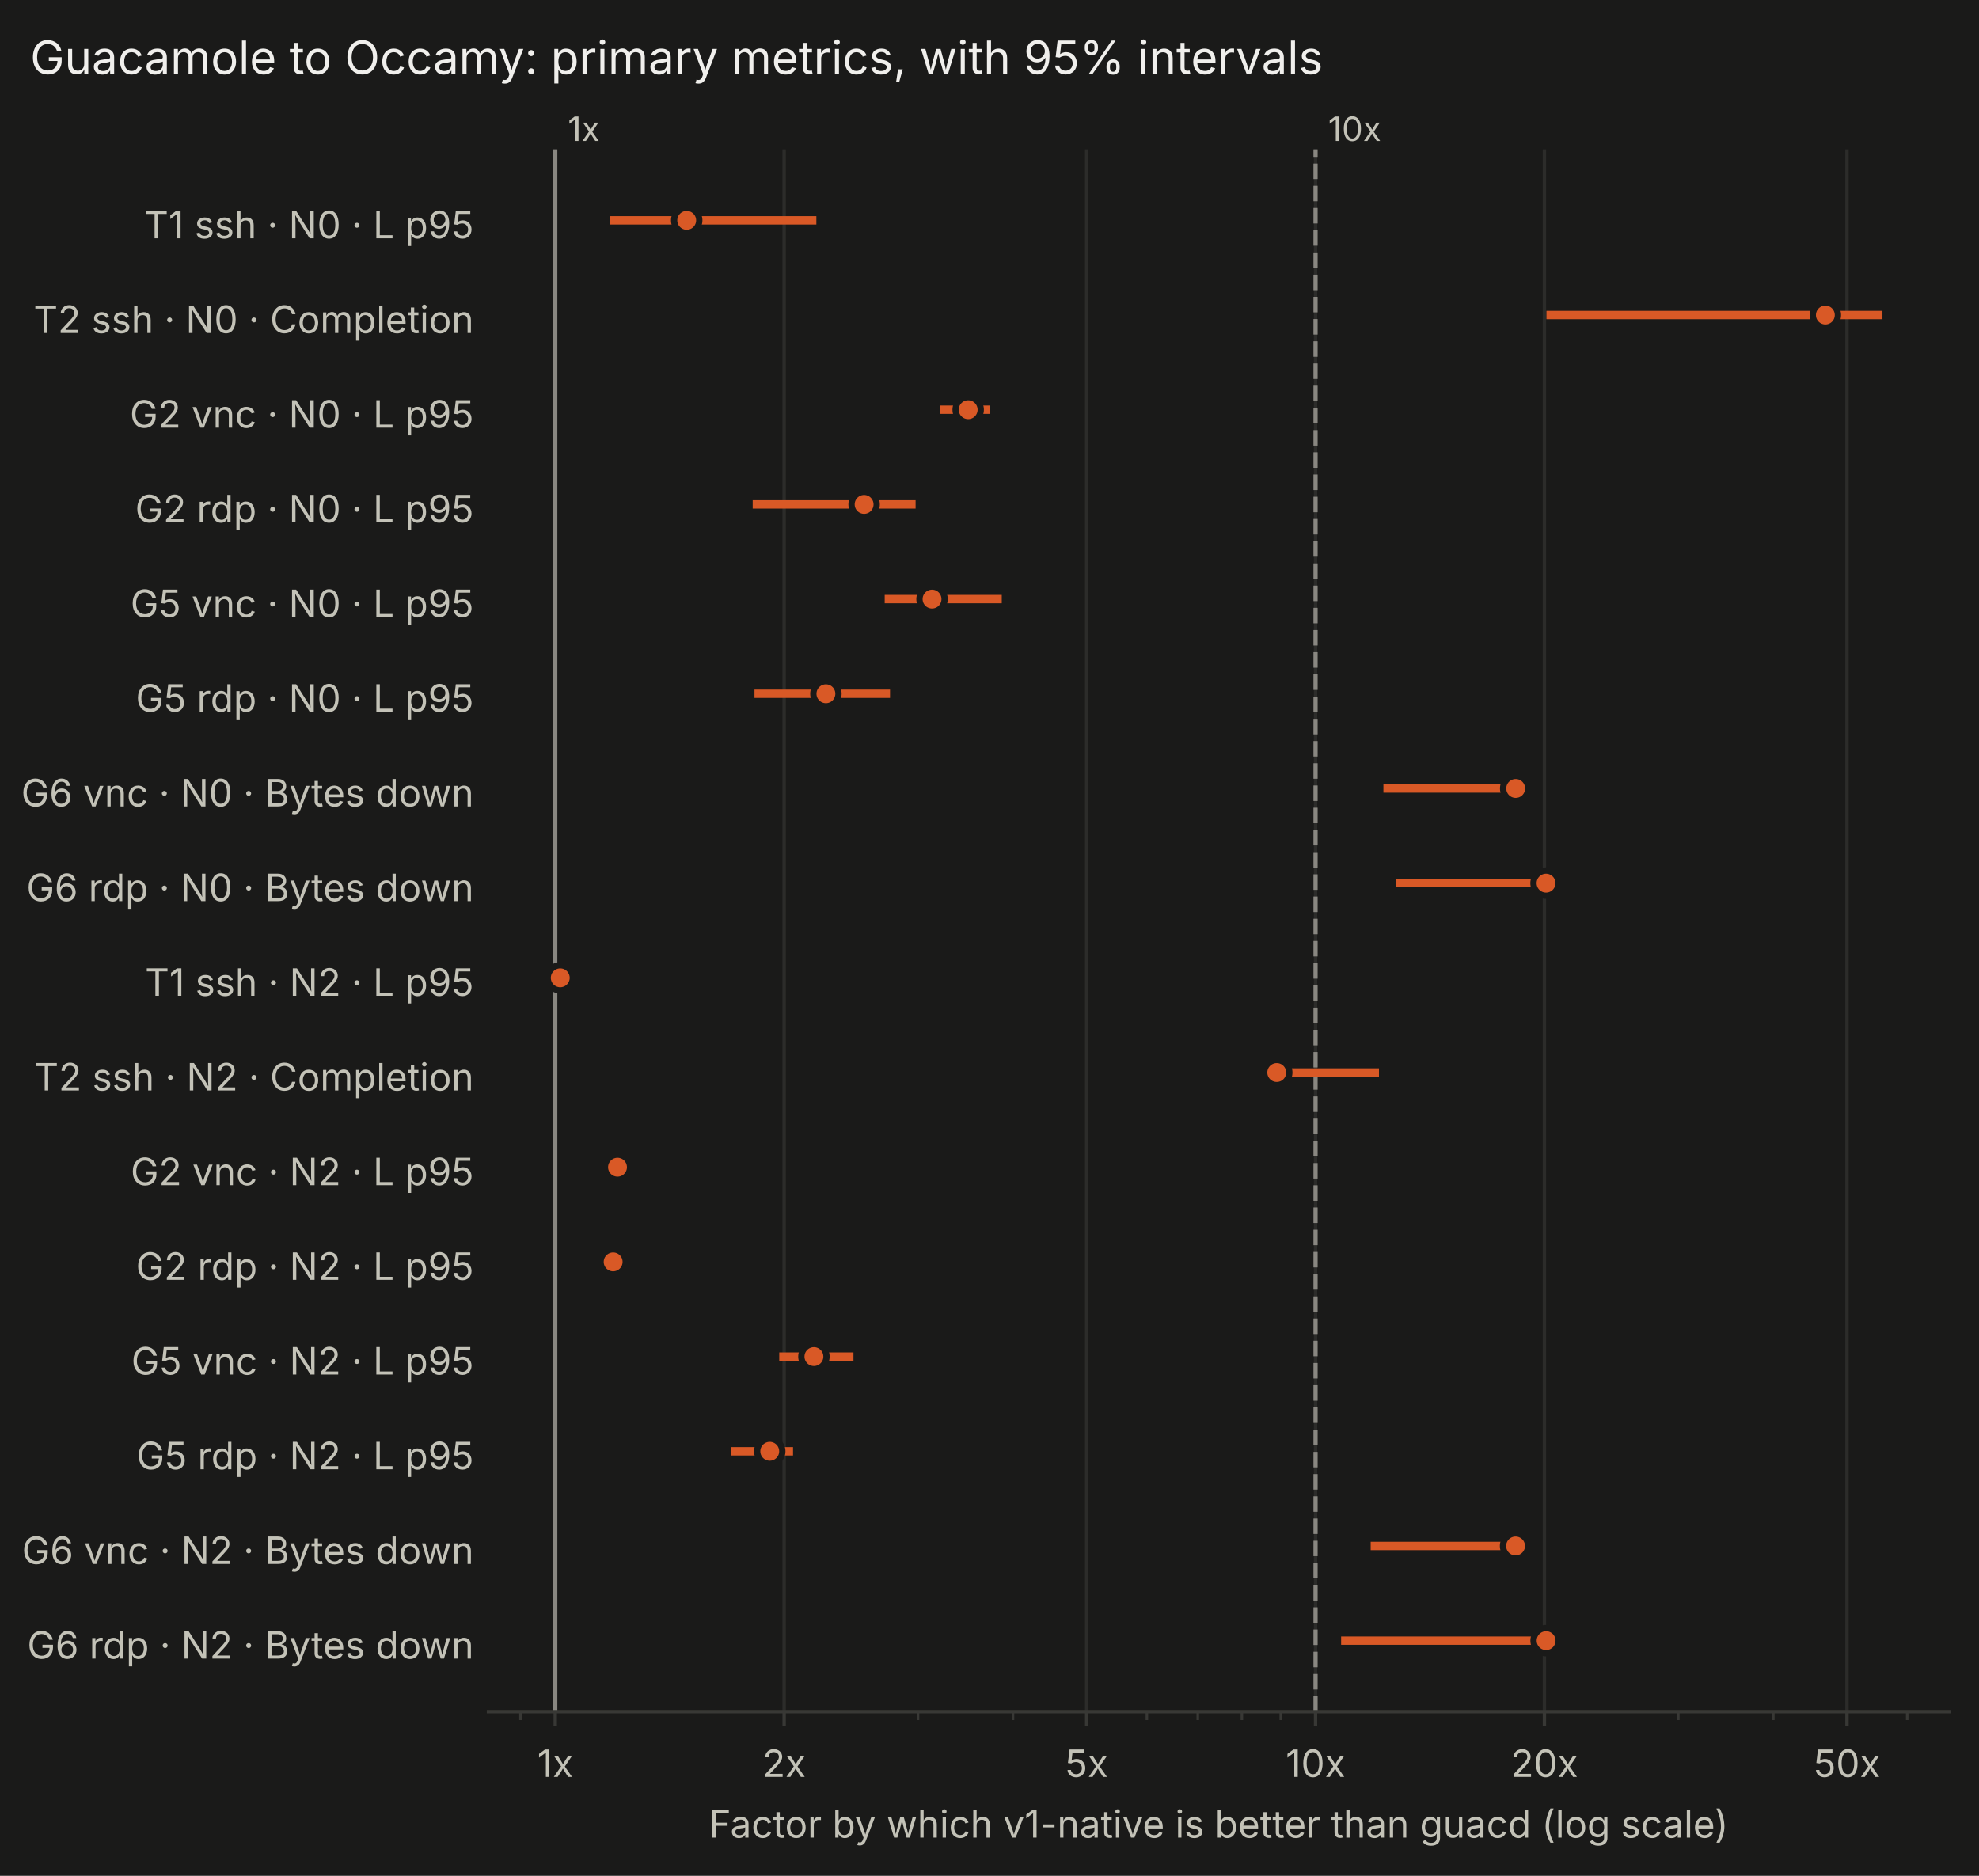
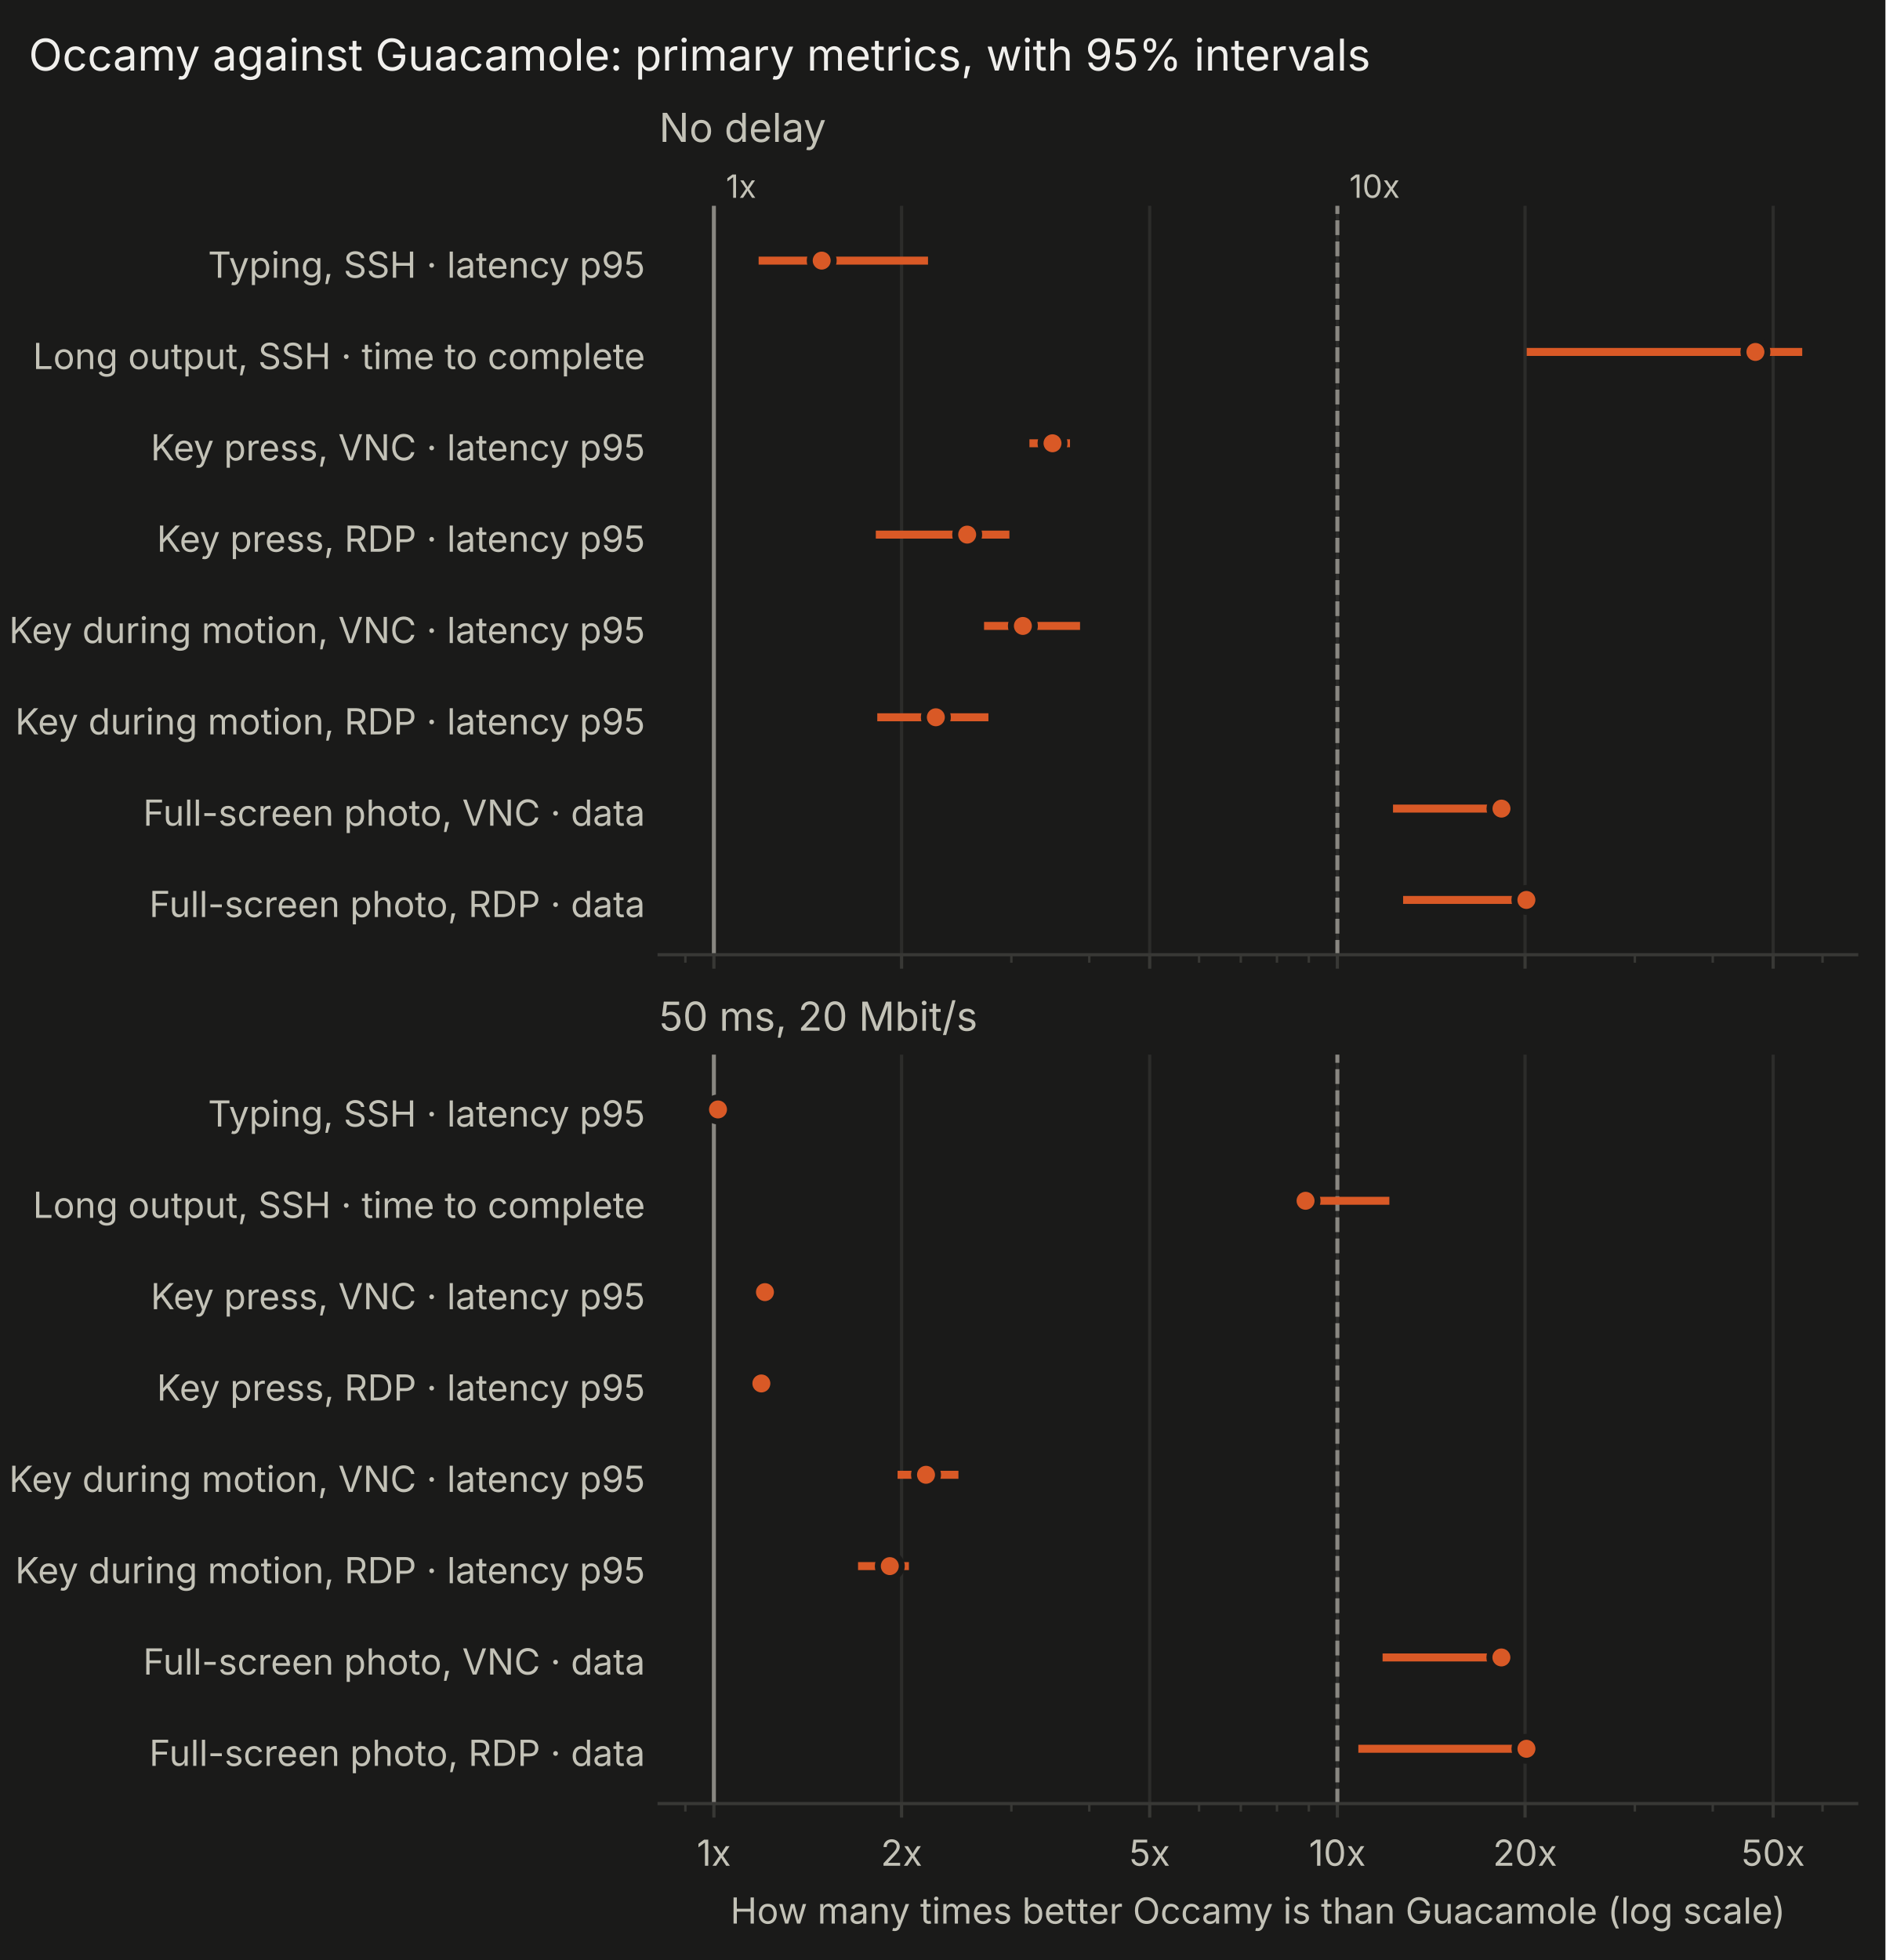
- <svg xmlns="http://www.w3.org/2000/svg" xmlns:xlink="http://www.w3.org/1999/xlink" width="472.2pt" height="447.6pt" viewBox="0 0 472.2 447.6" version="1.1">
+ <svg xmlns="http://www.w3.org/2000/svg" xmlns:xlink="http://www.w3.org/1999/xlink" width="472.2pt" height="490.8pt" viewBox="0 0 472.2 490.8" version="1.1">
  <defs>
    <style type="text/css">*{stroke-linejoin: round; stroke-linecap: butt}</style>
  </defs>
  <g id="figure_1">
    <g id="patch_1">
-       <path d="M 0 447.6  L 472.2 447.6  L 472.2 0  L 0 0  z " style="fill: #1a1a19" />
+       <path d="M 0 490.8  L 472.2 490.8  L 472.2 0  L 0 0  z " style="fill: #1a1a19" />
    </g>
    <g id="axes_1">
      <g id="patch_2">
-         <path d="M 116.549 408.43  L 465 408.43  L 465 35.631  L 116.549 35.631  z " style="fill: #1a1a19" />
+         <path d="M 165.077 239.072  L 465 239.072  L 465 51.535  L 165.077 51.535  z " style="fill: #1a1a19" />
      </g>
      <g id="matplotlib.axis_1">
        <g id="xtick_1">
          <g id="line2d_1">
-             <path d="M 132.485 408.43  L 132.485 35.631  " clip-path="url(#p66daed80cf)" style="fill: none; stroke: #2c2c2a; stroke-width: 0.8; stroke-linecap: square" />
+             <path d="M 178.794 239.072  L 178.794 51.535  " clip-path="url(#pdcf83a5ac4)" style="fill: none; stroke: #2c2c2a; stroke-width: 0.8; stroke-linecap: square" />
          </g>
          <g id="line2d_2">
            <defs>
              <path id="mf6e2705bc7" d="M 0 0  L 0 3.5  " style="stroke: #383835; stroke-width: 0.8" />
            </defs>
            <g>
-               <use xlink:href="#mf6e2705bc7" x="132.485" y="408.43" style="fill: #383835; stroke: #383835; stroke-width: 0.8" />
-             </g>
-           </g>
-           <g id="text_1">
-             <text style="font-size: 9px; font-family: 'Inter', 'Helvetica Neue', 'Arial', 'DejaVu Sans', sans-serif; text-anchor: middle; fill: #c3c2b7" x="132.485" y="423.998" transform="rotate(-0 132.4855 423.9975)">1x</text>
+               <use xlink:href="#mf6e2705bc7" x="178.794" y="239.072" style="fill: #383835; stroke: #383835; stroke-width: 0.8" />
+             </g>
          </g>
        </g>
        <g id="xtick_2">
          <g id="line2d_3">
-             <path d="M 187.096 408.43  L 187.096 35.631  " clip-path="url(#p66daed80cf)" style="fill: none; stroke: #2c2c2a; stroke-width: 0.8; stroke-linecap: square" />
+             <path d="M 225.799 239.072  L 225.799 51.535  " clip-path="url(#pdcf83a5ac4)" style="fill: none; stroke: #2c2c2a; stroke-width: 0.8; stroke-linecap: square" />
          </g>
          <g id="line2d_4">
            <g>
-               <use xlink:href="#mf6e2705bc7" x="187.096" y="408.43" style="fill: #383835; stroke: #383835; stroke-width: 0.8" />
-             </g>
-           </g>
-           <g id="text_2">
-             <text style="font-size: 9px; font-family: 'Inter', 'Helvetica Neue', 'Arial', 'DejaVu Sans', sans-serif; text-anchor: middle; fill: #c3c2b7" x="187.096" y="423.998" transform="rotate(-0 187.0962 423.9975)">2x</text>
+               <use xlink:href="#mf6e2705bc7" x="225.799" y="239.072" style="fill: #383835; stroke: #383835; stroke-width: 0.8" />
+             </g>
          </g>
        </g>
        <g id="xtick_3">
          <g id="line2d_5">
-             <path d="M 259.288 408.43  L 259.288 35.631  " clip-path="url(#p66daed80cf)" style="fill: none; stroke: #2c2c2a; stroke-width: 0.8; stroke-linecap: square" />
+             <path d="M 287.937 239.072  L 287.937 51.535  " clip-path="url(#pdcf83a5ac4)" style="fill: none; stroke: #2c2c2a; stroke-width: 0.8; stroke-linecap: square" />
          </g>
          <g id="line2d_6">
            <g>
-               <use xlink:href="#mf6e2705bc7" x="259.288" y="408.43" style="fill: #383835; stroke: #383835; stroke-width: 0.8" />
-             </g>
-           </g>
-           <g id="text_3">
-             <text style="font-size: 9px; font-family: 'Inter', 'Helvetica Neue', 'Arial', 'DejaVu Sans', sans-serif; text-anchor: middle; fill: #c3c2b7" x="259.288" y="423.998" transform="rotate(-0 259.2876 423.9975)">5x</text>
+               <use xlink:href="#mf6e2705bc7" x="287.937" y="239.072" style="fill: #383835; stroke: #383835; stroke-width: 0.8" />
+             </g>
          </g>
        </g>
        <g id="xtick_4">
          <g id="line2d_7">
-             <path d="M 313.898 408.43  L 313.898 35.631  " clip-path="url(#p66daed80cf)" style="fill: none; stroke: #2c2c2a; stroke-width: 0.8; stroke-linecap: square" />
+             <path d="M 334.942 239.072  L 334.942 51.535  " clip-path="url(#pdcf83a5ac4)" style="fill: none; stroke: #2c2c2a; stroke-width: 0.8; stroke-linecap: square" />
          </g>
          <g id="line2d_8">
            <g>
-               <use xlink:href="#mf6e2705bc7" x="313.898" y="408.43" style="fill: #383835; stroke: #383835; stroke-width: 0.8" />
-             </g>
-           </g>
-           <g id="text_4">
-             <text style="font-size: 9px; font-family: 'Inter', 'Helvetica Neue', 'Arial', 'DejaVu Sans', sans-serif; text-anchor: middle; fill: #c3c2b7" x="313.898" y="423.998" transform="rotate(-0 313.8983 423.9975)">10x</text>
+               <use xlink:href="#mf6e2705bc7" x="334.942" y="239.072" style="fill: #383835; stroke: #383835; stroke-width: 0.8" />
+             </g>
          </g>
        </g>
        <g id="xtick_5">
          <g id="line2d_9">
-             <path d="M 368.509 408.43  L 368.509 35.631  " clip-path="url(#p66daed80cf)" style="fill: none; stroke: #2c2c2a; stroke-width: 0.8; stroke-linecap: square" />
+             <path d="M 381.947 239.072  L 381.947 51.535  " clip-path="url(#pdcf83a5ac4)" style="fill: none; stroke: #2c2c2a; stroke-width: 0.8; stroke-linecap: square" />
          </g>
          <g id="line2d_10">
            <g>
-               <use xlink:href="#mf6e2705bc7" x="368.509" y="408.43" style="fill: #383835; stroke: #383835; stroke-width: 0.8" />
-             </g>
-           </g>
-           <g id="text_5">
-             <text style="font-size: 9px; font-family: 'Inter', 'Helvetica Neue', 'Arial', 'DejaVu Sans', sans-serif; text-anchor: middle; fill: #c3c2b7" x="368.509" y="423.998" transform="rotate(-0 368.509 423.9975)">20x</text>
+               <use xlink:href="#mf6e2705bc7" x="381.947" y="239.072" style="fill: #383835; stroke: #383835; stroke-width: 0.8" />
+             </g>
          </g>
        </g>
        <g id="xtick_6">
          <g id="line2d_11">
-             <path d="M 440.7 408.43  L 440.7 35.631  " clip-path="url(#p66daed80cf)" style="fill: none; stroke: #2c2c2a; stroke-width: 0.8; stroke-linecap: square" />
+             <path d="M 444.085 239.072  L 444.085 51.535  " clip-path="url(#pdcf83a5ac4)" style="fill: none; stroke: #2c2c2a; stroke-width: 0.8; stroke-linecap: square" />
          </g>
          <g id="line2d_12">
            <g>
-               <use xlink:href="#mf6e2705bc7" x="440.7" y="408.43" style="fill: #383835; stroke: #383835; stroke-width: 0.8" />
-             </g>
-           </g>
-           <g id="text_6">
-             <text style="font-size: 9px; font-family: 'Inter', 'Helvetica Neue', 'Arial', 'DejaVu Sans', sans-serif; text-anchor: middle; fill: #c3c2b7" x="440.7" y="423.998" transform="rotate(-0 440.7005 423.9975)">50x</text>
+               <use xlink:href="#mf6e2705bc7" x="444.085" y="239.072" style="fill: #383835; stroke: #383835; stroke-width: 0.8" />
+             </g>
          </g>
        </g>
        <g id="xtick_7">
          <g id="line2d_13">
            <defs>
              <path id="mfddab9a20a" d="M 0 0  L 0 2  " style="stroke: #383835; stroke-width: 0.6" />
            </defs>
            <g>
-               <use xlink:href="#mfddab9a20a" x="124.184" y="408.43" style="fill: #383835; stroke: #383835; stroke-width: 0.6" />
+               <use xlink:href="#mfddab9a20a" x="171.649" y="239.072" style="fill: #383835; stroke: #383835; stroke-width: 0.6" />
            </g>
          </g>
        </g>
        <g id="xtick_8">
          <g id="line2d_14">
            <g>
-               <use xlink:href="#mfddab9a20a" x="219.041" y="408.43" style="fill: #383835; stroke: #383835; stroke-width: 0.6" />
+               <use xlink:href="#mfddab9a20a" x="253.296" y="239.072" style="fill: #383835; stroke: #383835; stroke-width: 0.6" />
            </g>
          </g>
        </g>
        <g id="xtick_9">
          <g id="line2d_15">
            <g>
-               <use xlink:href="#mfddab9a20a" x="241.707" y="408.43" style="fill: #383835; stroke: #383835; stroke-width: 0.6" />
+               <use xlink:href="#mfddab9a20a" x="272.805" y="239.072" style="fill: #383835; stroke: #383835; stroke-width: 0.6" />
            </g>
          </g>
        </g>
        <g id="xtick_10">
          <g id="line2d_16">
            <g>
-               <use xlink:href="#mfddab9a20a" x="273.652" y="408.43" style="fill: #383835; stroke: #383835; stroke-width: 0.6" />
+               <use xlink:href="#mfddab9a20a" x="300.301" y="239.072" style="fill: #383835; stroke: #383835; stroke-width: 0.6" />
            </g>
          </g>
        </g>
        <g id="xtick_11">
          <g id="line2d_17">
            <g>
-               <use xlink:href="#mfddab9a20a" x="285.797" y="408.43" style="fill: #383835; stroke: #383835; stroke-width: 0.6" />
+               <use xlink:href="#mfddab9a20a" x="310.754" y="239.072" style="fill: #383835; stroke: #383835; stroke-width: 0.6" />
            </g>
          </g>
        </g>
        <g id="xtick_12">
          <g id="line2d_18">
            <g>
-               <use xlink:href="#mfddab9a20a" x="296.318" y="408.43" style="fill: #383835; stroke: #383835; stroke-width: 0.6" />
+               <use xlink:href="#mfddab9a20a" x="319.81" y="239.072" style="fill: #383835; stroke: #383835; stroke-width: 0.6" />
            </g>
          </g>
        </g>
        <g id="xtick_13">
          <g id="line2d_19">
            <g>
-               <use xlink:href="#mfddab9a20a" x="305.597" y="408.43" style="fill: #383835; stroke: #383835; stroke-width: 0.6" />
+               <use xlink:href="#mfddab9a20a" x="327.797" y="239.072" style="fill: #383835; stroke: #383835; stroke-width: 0.6" />
            </g>
          </g>
        </g>
        <g id="xtick_14">
          <g id="line2d_20">
            <g>
-               <use xlink:href="#mfddab9a20a" x="400.454" y="408.43" style="fill: #383835; stroke: #383835; stroke-width: 0.6" />
+               <use xlink:href="#mfddab9a20a" x="409.443" y="239.072" style="fill: #383835; stroke: #383835; stroke-width: 0.6" />
            </g>
          </g>
        </g>
        <g id="xtick_15">
          <g id="line2d_21">
            <g>
-               <use xlink:href="#mfddab9a20a" x="423.12" y="408.43" style="fill: #383835; stroke: #383835; stroke-width: 0.6" />
+               <use xlink:href="#mfddab9a20a" x="428.952" y="239.072" style="fill: #383835; stroke: #383835; stroke-width: 0.6" />
            </g>
          </g>
        </g>
        <g id="xtick_16">
          <g id="line2d_22">
            <g>
-               <use xlink:href="#mfddab9a20a" x="455.065" y="408.43" style="fill: #383835; stroke: #383835; stroke-width: 0.6" />
-             </g>
-           </g>
-         </g>
-         <g id="text_7">
-           <text style="font-size: 9px; font-family: 'Inter', 'Helvetica Neue', 'Arial', 'DejaVu Sans', sans-serif; text-anchor: middle; fill: #c3c2b7" x="290.774" y="438.483" transform="rotate(-0 290.7745 438.4825)">Factor by which v1-native is better than guacd (log scale)</text>
+               <use xlink:href="#mfddab9a20a" x="456.449" y="239.072" style="fill: #383835; stroke: #383835; stroke-width: 0.6" />
+             </g>
+           </g>
        </g>
      </g>
      <g id="matplotlib.axis_2">
        <g id="ytick_1">
          <g id="line2d_23" />
-           <g id="text_8">
-             <text style="font-size: 9px; font-family: 'Inter', 'Helvetica Neue', 'Arial', 'DejaVu Sans', sans-serif; text-anchor: end; fill: #c3c2b7" x="113.049" y="56.861" transform="rotate(-0 113.0491 56.86084)">T1 ssh · N0 · L p95</text>
+           <g id="text_1">
+             <text style="font-size: 9px; font-family: 'Inter', 'Helvetica Neue', 'Arial', 'DejaVu Sans', sans-serif; text-anchor: end; fill: #c3c2b7" x="161.577" y="69.542" transform="rotate(-0 161.5774 69.54168)">Typing, SSH · latency p95</text>
          </g>
        </g>
        <g id="ytick_2">
          <g id="line2d_24" />
-           <g id="text_9">
-             <text style="font-size: 9px; font-family: 'Inter', 'Helvetica Neue', 'Arial', 'DejaVu Sans', sans-serif; text-anchor: end; fill: #c3c2b7" x="113.049" y="79.455" transform="rotate(-0 113.0491 79.45467)">T2 ssh · N0 · Completion</text>
+           <g id="text_2">
+             <text style="font-size: 9px; font-family: 'Inter', 'Helvetica Neue', 'Arial', 'DejaVu Sans', sans-serif; text-anchor: end; fill: #c3c2b7" x="161.577" y="92.412" transform="rotate(-0 161.5774 92.41202)">Long output, SSH · time to complete</text>
          </g>
        </g>
        <g id="ytick_3">
          <g id="line2d_25" />
-           <g id="text_10">
-             <text style="font-size: 9px; font-family: 'Inter', 'Helvetica Neue', 'Arial', 'DejaVu Sans', sans-serif; text-anchor: end; fill: #c3c2b7" x="113.049" y="102.048" transform="rotate(-0 113.0491 102.0485)">G2 vnc · N0 · L p95</text>
+           <g id="text_3">
+             <text style="font-size: 9px; font-family: 'Inter', 'Helvetica Neue', 'Arial', 'DejaVu Sans', sans-serif; text-anchor: end; fill: #c3c2b7" x="161.577" y="115.282" transform="rotate(-0 161.5774 115.2824)">Key press, VNC · latency p95</text>
          </g>
        </g>
        <g id="ytick_4">
          <g id="line2d_26" />
-           <g id="text_11">
-             <text style="font-size: 9px; font-family: 'Inter', 'Helvetica Neue', 'Arial', 'DejaVu Sans', sans-serif; text-anchor: end; fill: #c3c2b7" x="113.049" y="124.642" transform="rotate(-0 113.0491 124.6423)">G2 rdp · N0 · L p95</text>
+           <g id="text_4">
+             <text style="font-size: 9px; font-family: 'Inter', 'Helvetica Neue', 'Arial', 'DejaVu Sans', sans-serif; text-anchor: end; fill: #c3c2b7" x="161.577" y="138.153" transform="rotate(-0 161.5774 138.1527)">Key press, RDP · latency p95</text>
          </g>
        </g>
        <g id="ytick_5">
          <g id="line2d_27" />
-           <g id="text_12">
-             <text style="font-size: 9px; font-family: 'Inter', 'Helvetica Neue', 'Arial', 'DejaVu Sans', sans-serif; text-anchor: end; fill: #c3c2b7" x="113.049" y="147.236" transform="rotate(-0 113.0491 147.2361)">G5 vnc · N0 · L p95</text>
+           <g id="text_5">
+             <text style="font-size: 9px; font-family: 'Inter', 'Helvetica Neue', 'Arial', 'DejaVu Sans', sans-serif; text-anchor: end; fill: #c3c2b7" x="161.577" y="161.023" transform="rotate(-0 161.5774 161.023)">Key during motion, VNC · latency p95</text>
          </g>
        </g>
        <g id="ytick_6">
          <g id="line2d_28" />
-           <g id="text_13">
-             <text style="font-size: 9px; font-family: 'Inter', 'Helvetica Neue', 'Arial', 'DejaVu Sans', sans-serif; text-anchor: end; fill: #c3c2b7" x="113.049" y="169.83" transform="rotate(-0 113.0491 169.8299)">G5 rdp · N0 · L p95</text>
+           <g id="text_6">
+             <text style="font-size: 9px; font-family: 'Inter', 'Helvetica Neue', 'Arial', 'DejaVu Sans', sans-serif; text-anchor: end; fill: #c3c2b7" x="161.577" y="183.893" transform="rotate(-0 161.5774 183.8934)">Key during motion, RDP · latency p95</text>
          </g>
        </g>
        <g id="ytick_7">
          <g id="line2d_29" />
-           <g id="text_14">
-             <text style="font-size: 9px; font-family: 'Inter', 'Helvetica Neue', 'Arial', 'DejaVu Sans', sans-serif; text-anchor: end; fill: #c3c2b7" x="113.049" y="192.424" transform="rotate(-0 113.0491 192.4238)">G6 vnc · N0 · Bytes down</text>
+           <g id="text_7">
+             <text style="font-size: 9px; font-family: 'Inter', 'Helvetica Neue', 'Arial', 'DejaVu Sans', sans-serif; text-anchor: end; fill: #c3c2b7" x="161.577" y="206.764" transform="rotate(-0 161.5774 206.7637)">Full-screen photo, VNC · data</text>
          </g>
        </g>
        <g id="ytick_8">
          <g id="line2d_30" />
-           <g id="text_15">
-             <text style="font-size: 9px; font-family: 'Inter', 'Helvetica Neue', 'Arial', 'DejaVu Sans', sans-serif; text-anchor: end; fill: #c3c2b7" x="113.049" y="215.018" transform="rotate(-0 113.0491 215.0176)">G6 rdp · N0 · Bytes down</text>
-           </g>
-         </g>
-         <g id="ytick_9">
-           <g id="line2d_31" />
-           <g id="text_16">
-             <text style="font-size: 9px; font-family: 'Inter', 'Helvetica Neue', 'Arial', 'DejaVu Sans', sans-serif; text-anchor: end; fill: #c3c2b7" x="113.049" y="237.611" transform="rotate(-0 113.0491 237.6114)">T1 ssh · N2 · L p95</text>
-           </g>
-         </g>
-         <g id="ytick_10">
-           <g id="line2d_32" />
-           <g id="text_17">
-             <text style="font-size: 9px; font-family: 'Inter', 'Helvetica Neue', 'Arial', 'DejaVu Sans', sans-serif; text-anchor: end; fill: #c3c2b7" x="113.049" y="260.205" transform="rotate(-0 113.0491 260.2052)">T2 ssh · N2 · Completion</text>
-           </g>
-         </g>
-         <g id="ytick_11">
-           <g id="line2d_33" />
-           <g id="text_18">
-             <text style="font-size: 9px; font-family: 'Inter', 'Helvetica Neue', 'Arial', 'DejaVu Sans', sans-serif; text-anchor: end; fill: #c3c2b7" x="113.049" y="282.799" transform="rotate(-0 113.0491 282.7991)">G2 vnc · N2 · L p95</text>
-           </g>
-         </g>
-         <g id="ytick_12">
-           <g id="line2d_34" />
-           <g id="text_19">
-             <text style="font-size: 9px; font-family: 'Inter', 'Helvetica Neue', 'Arial', 'DejaVu Sans', sans-serif; text-anchor: end; fill: #c3c2b7" x="113.049" y="305.393" transform="rotate(-0 113.0491 305.3929)">G2 rdp · N2 · L p95</text>
-           </g>
-         </g>
-         <g id="ytick_13">
-           <g id="line2d_35" />
-           <g id="text_20">
-             <text style="font-size: 9px; font-family: 'Inter', 'Helvetica Neue', 'Arial', 'DejaVu Sans', sans-serif; text-anchor: end; fill: #c3c2b7" x="113.049" y="327.987" transform="rotate(-0 113.0491 327.9867)">G5 vnc · N2 · L p95</text>
-           </g>
-         </g>
-         <g id="ytick_14">
-           <g id="line2d_36" />
-           <g id="text_21">
-             <text style="font-size: 9px; font-family: 'Inter', 'Helvetica Neue', 'Arial', 'DejaVu Sans', sans-serif; text-anchor: end; fill: #c3c2b7" x="113.049" y="350.581" transform="rotate(-0 113.0491 350.5805)">G5 rdp · N2 · L p95</text>
-           </g>
-         </g>
-         <g id="ytick_15">
-           <g id="line2d_37" />
-           <g id="text_22">
-             <text style="font-size: 9px; font-family: 'Inter', 'Helvetica Neue', 'Arial', 'DejaVu Sans', sans-serif; text-anchor: end; fill: #c3c2b7" x="113.049" y="373.174" transform="rotate(-0 113.0491 373.1743)">G6 vnc · N2 · Bytes down</text>
-           </g>
-         </g>
-         <g id="ytick_16">
-           <g id="line2d_38" />
-           <g id="text_23">
-             <text style="font-size: 9px; font-family: 'Inter', 'Helvetica Neue', 'Arial', 'DejaVu Sans', sans-serif; text-anchor: end; fill: #c3c2b7" x="113.049" y="395.768" transform="rotate(-0 113.0491 395.7682)">G6 rdp · N2 · Bytes down</text>
-           </g>
-         </g>
-       </g>
-       <g id="line2d_39">
-         <path d="M 132.485 408.43  L 132.485 35.631  " clip-path="url(#p66daed80cf)" style="fill: none; stroke: #898781; stroke-linecap: square" />
-       </g>
-       <g id="line2d_40">
-         <path d="M 313.898 408.43  L 313.898 35.631  " clip-path="url(#p66daed80cf)" style="fill: none; stroke-dasharray: 3.7,1.6; stroke-dashoffset: 0; stroke: #898781" />
+           <g id="text_8">
+             <text style="font-size: 9px; font-family: 'Inter', 'Helvetica Neue', 'Arial', 'DejaVu Sans', sans-serif; text-anchor: end; fill: #c3c2b7" x="161.577" y="229.634" transform="rotate(-0 161.5774 229.6341)">Full-screen photo, RDP · data</text>
+           </g>
+         </g>
+       </g>
+       <g id="line2d_31">
+         <path d="M 178.794 239.072  L 178.794 51.535  " clip-path="url(#pdcf83a5ac4)" style="fill: none; stroke: #898781; stroke-linecap: square" />
+       </g>
+       <g id="line2d_32">
+         <path d="M 334.942 239.072  L 334.942 51.535  " clip-path="url(#pdcf83a5ac4)" style="fill: none; stroke-dasharray: 3.7,1.6; stroke-dashoffset: 0; stroke: #898781" />
      </g>
      <g id="LineCollection_1">
-         <path d="M 145.497 52.577  L 194.788 52.577  " clip-path="url(#p66daed80cf)" style="fill: none; stroke: #d95926; stroke-width: 2" />
-         <path d="M 368.989 75.171  L 449.161 75.171  " clip-path="url(#p66daed80cf)" style="fill: none; stroke: #d95926; stroke-width: 2" />
-         <path d="M 224.298 97.764  L 236.105 97.764  " clip-path="url(#p66daed80cf)" style="fill: none; stroke: #d95926; stroke-width: 2" />
-         <path d="M 179.595 120.358  L 218.465 120.358  " clip-path="url(#p66daed80cf)" style="fill: none; stroke: #d95926; stroke-width: 2" />
-         <path d="M 211.092 142.952  L 239.023 142.952  " clip-path="url(#p66daed80cf)" style="fill: none; stroke: #d95926; stroke-width: 2" />
-         <path d="M 180.024 165.546  L 212.365 165.546  " clip-path="url(#p66daed80cf)" style="fill: none; stroke: #d95926; stroke-width: 2" />
-         <path d="M 330.089 188.14  L 361.651 188.14  " clip-path="url(#p66daed80cf)" style="fill: none; stroke: #d95926; stroke-width: 2" />
-         <path d="M 333.029 210.734  L 368.911 210.734  " clip-path="url(#p66daed80cf)" style="fill: none; stroke: #d95926; stroke-width: 2" />
-         <path d="M 132.388 233.327  L 135.182 233.327  " clip-path="url(#p66daed80cf)" style="fill: none; stroke: #d95926; stroke-width: 2" />
-         <path d="M 301.46 255.921  L 329.03 255.921  " clip-path="url(#p66daed80cf)" style="fill: none; stroke: #d95926; stroke-width: 2" />
-         <path d="M 145.448 278.515  L 149.621 278.515  " clip-path="url(#p66daed80cf)" style="fill: none; stroke: #d95926; stroke-width: 2" />
-         <path d="M 145.199 301.109  L 147.39 301.109  " clip-path="url(#p66daed80cf)" style="fill: none; stroke: #d95926; stroke-width: 2" />
-         <path d="M 185.931 323.703  L 203.64 323.703  " clip-path="url(#p66daed80cf)" style="fill: none; stroke: #d95926; stroke-width: 2" />
-         <path d="M 174.427 346.297  L 189.222 346.297  " clip-path="url(#p66daed80cf)" style="fill: none; stroke: #d95926; stroke-width: 2" />
-         <path d="M 327.052 368.89  L 361.637 368.89  " clip-path="url(#p66daed80cf)" style="fill: none; stroke: #d95926; stroke-width: 2" />
-         <path d="M 319.999 391.484  L 368.911 391.484  " clip-path="url(#p66daed80cf)" style="fill: none; stroke: #d95926; stroke-width: 2" />
+         <path d="M 189.994 65.258  L 232.42 65.258  " clip-path="url(#pdcf83a5ac4)" style="fill: none; stroke: #d95926; stroke-width: 2" />
+         <path d="M 382.36 88.128  L 451.367 88.128  " clip-path="url(#pdcf83a5ac4)" style="fill: none; stroke: #d95926; stroke-width: 2" />
+         <path d="M 257.82 110.998  L 267.982 110.998  " clip-path="url(#pdcf83a5ac4)" style="fill: none; stroke: #d95926; stroke-width: 2" />
+         <path d="M 219.343 133.869  L 252.8 133.869  " clip-path="url(#pdcf83a5ac4)" style="fill: none; stroke: #d95926; stroke-width: 2" />
+         <path d="M 246.454 156.739  L 270.495 156.739  " clip-path="url(#pdcf83a5ac4)" style="fill: none; stroke: #d95926; stroke-width: 2" />
+         <path d="M 219.712 179.609  L 247.549 179.609  " clip-path="url(#pdcf83a5ac4)" style="fill: none; stroke: #d95926; stroke-width: 2" />
+         <path d="M 348.878 202.48  L 376.044 202.48  " clip-path="url(#pdcf83a5ac4)" style="fill: none; stroke: #d95926; stroke-width: 2" />
+         <path d="M 351.408 225.35  L 382.293 225.35  " clip-path="url(#pdcf83a5ac4)" style="fill: none; stroke: #d95926; stroke-width: 2" />
      </g>
      <g id="patch_3">
-         <path d="M 116.549 408.43  L 465 408.43  " style="fill: none; stroke: #383835; stroke-width: 0.8; stroke-linejoin: miter; stroke-linecap: square" />
+         <path d="M 165.077 239.072  L 465 239.072  " style="fill: none; stroke: #383835; stroke-width: 0.8; stroke-linejoin: miter; stroke-linecap: square" />
      </g>
      <g id="PathCollection_1">
        <defs>
          <path id="mf81dccd385" d="M 0 3  C 0.796 3 1.559 2.684 2.121 2.121  C 2.684 1.559 3 0.796 3 0  C 3 -0.796 2.684 -1.559 2.121 -2.121  C 1.559 -2.684 0.796 -3 0 -3  C -0.796 -3 -1.559 -2.684 -2.121 -2.121  C -2.684 -1.559 -3 -0.796 -3 0  C -3 0.796 -2.684 1.559 -2.121 2.121  C -1.559 2.684 -0.796 3 0 3  z " style="stroke: #1a1a19; stroke-width: 1.5" />
        </defs>
-         <g clip-path="url(#p66daed80cf)">
-           <use xlink:href="#mf81dccd385" x="163.851" y="52.577" style="fill: #d95926; stroke: #1a1a19; stroke-width: 1.5" />
-           <use xlink:href="#mf81dccd385" x="435.539" y="75.171" style="fill: #d95926; stroke: #1a1a19; stroke-width: 1.5" />
-           <use xlink:href="#mf81dccd385" x="231.011" y="97.764" style="fill: #d95926; stroke: #1a1a19; stroke-width: 1.5" />
-           <use xlink:href="#mf81dccd385" x="206.182" y="120.358" style="fill: #d95926; stroke: #1a1a19; stroke-width: 1.5" />
-           <use xlink:href="#mf81dccd385" x="222.389" y="142.952" style="fill: #d95926; stroke: #1a1a19; stroke-width: 1.5" />
-           <use xlink:href="#mf81dccd385" x="197.065" y="165.546" style="fill: #d95926; stroke: #1a1a19; stroke-width: 1.5" />
-           <use xlink:href="#mf81dccd385" x="361.651" y="188.14" style="fill: #d95926; stroke: #1a1a19; stroke-width: 1.5" />
-           <use xlink:href="#mf81dccd385" x="368.896" y="210.734" style="fill: #d95926; stroke: #1a1a19; stroke-width: 1.5" />
-           <use xlink:href="#mf81dccd385" x="133.678" y="233.327" style="fill: #d95926; stroke: #1a1a19; stroke-width: 1.5" />
-           <use xlink:href="#mf81dccd385" x="304.64" y="255.921" style="fill: #d95926; stroke: #1a1a19; stroke-width: 1.5" />
-           <use xlink:href="#mf81dccd385" x="147.34" y="278.515" style="fill: #d95926; stroke: #1a1a19; stroke-width: 1.5" />
-           <use xlink:href="#mf81dccd385" x="146.297" y="301.109" style="fill: #d95926; stroke: #1a1a19; stroke-width: 1.5" />
-           <use xlink:href="#mf81dccd385" x="194.205" y="323.703" style="fill: #d95926; stroke: #1a1a19; stroke-width: 1.5" />
-           <use xlink:href="#mf81dccd385" x="183.665" y="346.297" style="fill: #d95926; stroke: #1a1a19; stroke-width: 1.5" />
-           <use xlink:href="#mf81dccd385" x="361.623" y="368.89" style="fill: #d95926; stroke: #1a1a19; stroke-width: 1.5" />
-           <use xlink:href="#mf81dccd385" x="368.911" y="391.484" style="fill: #d95926; stroke: #1a1a19; stroke-width: 1.5" />
-         </g>
-       </g>
-       <g id="text_24">
-         <text style="font-size: 8px; font-family: 'Inter', 'Helvetica Neue', 'Arial', 'DejaVu Sans', sans-serif; text-anchor: start; fill: #c3c2b7" x="135.485" y="33.631" transform="rotate(-0 135.4855 33.63148)">1x</text>
-       </g>
-       <g id="text_25">
-         <text style="font-size: 8px; font-family: 'Inter', 'Helvetica Neue', 'Arial', 'DejaVu Sans', sans-serif; text-anchor: start; fill: #c3c2b7" x="316.898" y="33.631" transform="rotate(-0 316.8983 33.63148)">10x</text>
+         <g clip-path="url(#pdcf83a5ac4)">
+           <use xlink:href="#mf81dccd385" x="205.792" y="65.258" style="fill: #d95926; stroke: #1a1a19; stroke-width: 1.5" />
+           <use xlink:href="#mf81dccd385" x="439.642" y="88.128" style="fill: #d95926; stroke: #1a1a19; stroke-width: 1.5" />
+           <use xlink:href="#mf81dccd385" x="263.598" y="110.998" style="fill: #d95926; stroke: #1a1a19; stroke-width: 1.5" />
+           <use xlink:href="#mf81dccd385" x="242.227" y="133.869" style="fill: #d95926; stroke: #1a1a19; stroke-width: 1.5" />
+           <use xlink:href="#mf81dccd385" x="256.177" y="156.739" style="fill: #d95926; stroke: #1a1a19; stroke-width: 1.5" />
+           <use xlink:href="#mf81dccd385" x="234.38" y="179.609" style="fill: #d95926; stroke: #1a1a19; stroke-width: 1.5" />
+           <use xlink:href="#mf81dccd385" x="376.044" y="202.48" style="fill: #d95926; stroke: #1a1a19; stroke-width: 1.5" />
+           <use xlink:href="#mf81dccd385" x="382.28" y="225.35" style="fill: #d95926; stroke: #1a1a19; stroke-width: 1.5" />
+         </g>
+       </g>
+       <g id="text_9">
+         <text style="font-size: 8px; font-family: 'Inter', 'Helvetica Neue', 'Arial', 'DejaVu Sans', sans-serif; text-anchor: start; fill: #c3c2b7" x="181.794" y="49.535" transform="rotate(-0 181.7943 49.53548)">1x</text>
+       </g>
+       <g id="text_10">
+         <text style="font-size: 8px; font-family: 'Inter', 'Helvetica Neue', 'Arial', 'DejaVu Sans', sans-serif; text-anchor: start; fill: #c3c2b7" x="337.942" y="49.535" transform="rotate(-0 337.942 49.53548)">10x</text>
+       </g>
+       <g id="text_11">
+         <text style="font-size: 10px; font-family: 'Inter', 'Helvetica Neue', 'Arial', 'DejaVu Sans', sans-serif; text-anchor: start; fill: #c3c2b7" x="165.077" y="35.535" transform="rotate(-0 165.0774 35.53548)">No delay</text>
      </g>
    </g>
-     <g id="text_26">
-       <text style="font-size: 11px; font-family: 'Inter', 'Helvetica Neue', 'Arial', 'DejaVu Sans', sans-serif; text-anchor: start; fill: #f0efec" x="7.2" y="17.672" transform="rotate(-0 7.2 17.672)">Guacamole to Occamy: primary metrics, with 95% intervals</text>
+     <g id="axes_2">
+       <g id="patch_4">
+         <path d="M 165.077 451.63  L 465 451.63  L 465 264.093  L 165.077 264.093  z " style="fill: #1a1a19" />
+       </g>
+       <g id="matplotlib.axis_3">
+         <g id="xtick_17">
+           <g id="line2d_33">
+             <path d="M 178.794 451.63  L 178.794 264.093  " clip-path="url(#pd0f5a84ff0)" style="fill: none; stroke: #2c2c2a; stroke-width: 0.8; stroke-linecap: square" />
+           </g>
+           <g id="line2d_34">
+             <g>
+               <use xlink:href="#mf6e2705bc7" x="178.794" y="451.63" style="fill: #383835; stroke: #383835; stroke-width: 0.8" />
+             </g>
+           </g>
+           <g id="text_12">
+             <text style="font-size: 9px; font-family: 'Inter', 'Helvetica Neue', 'Arial', 'DejaVu Sans', sans-serif; text-anchor: middle; fill: #c3c2b7" x="178.794" y="467.198" transform="rotate(-0 178.7943 467.1975)">1x</text>
+           </g>
+         </g>
+         <g id="xtick_18">
+           <g id="line2d_35">
+             <path d="M 225.799 451.63  L 225.799 264.093  " clip-path="url(#pd0f5a84ff0)" style="fill: none; stroke: #2c2c2a; stroke-width: 0.8; stroke-linecap: square" />
+           </g>
+           <g id="line2d_36">
+             <g>
+               <use xlink:href="#mf6e2705bc7" x="225.799" y="451.63" style="fill: #383835; stroke: #383835; stroke-width: 0.8" />
+             </g>
+           </g>
+           <g id="text_13">
+             <text style="font-size: 9px; font-family: 'Inter', 'Helvetica Neue', 'Arial', 'DejaVu Sans', sans-serif; text-anchor: middle; fill: #c3c2b7" x="225.799" y="467.198" transform="rotate(-0 225.7995 467.1975)">2x</text>
+           </g>
+         </g>
+         <g id="xtick_19">
+           <g id="line2d_37">
+             <path d="M 287.937 451.63  L 287.937 264.093  " clip-path="url(#pd0f5a84ff0)" style="fill: none; stroke: #2c2c2a; stroke-width: 0.8; stroke-linecap: square" />
+           </g>
+           <g id="line2d_38">
+             <g>
+               <use xlink:href="#mf6e2705bc7" x="287.937" y="451.63" style="fill: #383835; stroke: #383835; stroke-width: 0.8" />
+             </g>
+           </g>
+           <g id="text_14">
+             <text style="font-size: 9px; font-family: 'Inter', 'Helvetica Neue', 'Arial', 'DejaVu Sans', sans-serif; text-anchor: middle; fill: #c3c2b7" x="287.937" y="467.198" transform="rotate(-0 287.9369 467.1975)">5x</text>
+           </g>
+         </g>
+         <g id="xtick_20">
+           <g id="line2d_39">
+             <path d="M 334.942 451.63  L 334.942 264.093  " clip-path="url(#pd0f5a84ff0)" style="fill: none; stroke: #2c2c2a; stroke-width: 0.8; stroke-linecap: square" />
+           </g>
+           <g id="line2d_40">
+             <g>
+               <use xlink:href="#mf6e2705bc7" x="334.942" y="451.63" style="fill: #383835; stroke: #383835; stroke-width: 0.8" />
+             </g>
+           </g>
+           <g id="text_15">
+             <text style="font-size: 9px; font-family: 'Inter', 'Helvetica Neue', 'Arial', 'DejaVu Sans', sans-serif; text-anchor: middle; fill: #c3c2b7" x="334.942" y="467.198" transform="rotate(-0 334.942 467.1975)">10x</text>
+           </g>
+         </g>
+         <g id="xtick_21">
+           <g id="line2d_41">
+             <path d="M 381.947 451.63  L 381.947 264.093  " clip-path="url(#pd0f5a84ff0)" style="fill: none; stroke: #2c2c2a; stroke-width: 0.8; stroke-linecap: square" />
+           </g>
+           <g id="line2d_42">
+             <g>
+               <use xlink:href="#mf6e2705bc7" x="381.947" y="451.63" style="fill: #383835; stroke: #383835; stroke-width: 0.8" />
+             </g>
+           </g>
+           <g id="text_16">
+             <text style="font-size: 9px; font-family: 'Inter', 'Helvetica Neue', 'Arial', 'DejaVu Sans', sans-serif; text-anchor: middle; fill: #c3c2b7" x="381.947" y="467.198" transform="rotate(-0 381.9472 467.1975)">20x</text>
+           </g>
+         </g>
+         <g id="xtick_22">
+           <g id="line2d_43">
+             <path d="M 444.085 451.63  L 444.085 264.093  " clip-path="url(#pd0f5a84ff0)" style="fill: none; stroke: #2c2c2a; stroke-width: 0.8; stroke-linecap: square" />
+           </g>
+           <g id="line2d_44">
+             <g>
+               <use xlink:href="#mf6e2705bc7" x="444.085" y="451.63" style="fill: #383835; stroke: #383835; stroke-width: 0.8" />
+             </g>
+           </g>
+           <g id="text_17">
+             <text style="font-size: 9px; font-family: 'Inter', 'Helvetica Neue', 'Arial', 'DejaVu Sans', sans-serif; text-anchor: middle; fill: #c3c2b7" x="444.085" y="467.198" transform="rotate(-0 444.0846 467.1975)">50x</text>
+           </g>
+         </g>
+         <g id="xtick_23">
+           <g id="line2d_45">
+             <g>
+               <use xlink:href="#mfddab9a20a" x="171.649" y="451.63" style="fill: #383835; stroke: #383835; stroke-width: 0.6" />
+             </g>
+           </g>
+         </g>
+         <g id="xtick_24">
+           <g id="line2d_46">
+             <g>
+               <use xlink:href="#mfddab9a20a" x="253.296" y="451.63" style="fill: #383835; stroke: #383835; stroke-width: 0.6" />
+             </g>
+           </g>
+         </g>
+         <g id="xtick_25">
+           <g id="line2d_47">
+             <g>
+               <use xlink:href="#mfddab9a20a" x="272.805" y="451.63" style="fill: #383835; stroke: #383835; stroke-width: 0.6" />
+             </g>
+           </g>
+         </g>
+         <g id="xtick_26">
+           <g id="line2d_48">
+             <g>
+               <use xlink:href="#mfddab9a20a" x="300.301" y="451.63" style="fill: #383835; stroke: #383835; stroke-width: 0.6" />
+             </g>
+           </g>
+         </g>
+         <g id="xtick_27">
+           <g id="line2d_49">
+             <g>
+               <use xlink:href="#mfddab9a20a" x="310.754" y="451.63" style="fill: #383835; stroke: #383835; stroke-width: 0.6" />
+             </g>
+           </g>
+         </g>
+         <g id="xtick_28">
+           <g id="line2d_50">
+             <g>
+               <use xlink:href="#mfddab9a20a" x="319.81" y="451.63" style="fill: #383835; stroke: #383835; stroke-width: 0.6" />
+             </g>
+           </g>
+         </g>
+         <g id="xtick_29">
+           <g id="line2d_51">
+             <g>
+               <use xlink:href="#mfddab9a20a" x="327.797" y="451.63" style="fill: #383835; stroke: #383835; stroke-width: 0.6" />
+             </g>
+           </g>
+         </g>
+         <g id="xtick_30">
+           <g id="line2d_52">
+             <g>
+               <use xlink:href="#mfddab9a20a" x="409.443" y="451.63" style="fill: #383835; stroke: #383835; stroke-width: 0.6" />
+             </g>
+           </g>
+         </g>
+         <g id="xtick_31">
+           <g id="line2d_53">
+             <g>
+               <use xlink:href="#mfddab9a20a" x="428.952" y="451.63" style="fill: #383835; stroke: #383835; stroke-width: 0.6" />
+             </g>
+           </g>
+         </g>
+         <g id="xtick_32">
+           <g id="line2d_54">
+             <g>
+               <use xlink:href="#mfddab9a20a" x="456.449" y="451.63" style="fill: #383835; stroke: #383835; stroke-width: 0.6" />
+             </g>
+           </g>
+         </g>
+         <g id="text_18">
+           <text style="font-size: 9px; font-family: 'Inter', 'Helvetica Neue', 'Arial', 'DejaVu Sans', sans-serif; text-anchor: middle; fill: #c3c2b7" x="315.039" y="481.683" transform="rotate(-0 315.0386 481.6825)">How many times better Occamy is than Guacamole (log scale)</text>
+         </g>
+       </g>
+       <g id="matplotlib.axis_4">
+         <g id="ytick_9">
+           <g id="line2d_55" />
+           <g id="text_19">
+             <text style="font-size: 9px; font-family: 'Inter', 'Helvetica Neue', 'Arial', 'DejaVu Sans', sans-serif; text-anchor: end; fill: #c3c2b7" x="161.577" y="282.099" transform="rotate(-0 161.5774 282.0989)">Typing, SSH · latency p95</text>
+           </g>
+         </g>
+         <g id="ytick_10">
+           <g id="line2d_56" />
+           <g id="text_20">
+             <text style="font-size: 9px; font-family: 'Inter', 'Helvetica Neue', 'Arial', 'DejaVu Sans', sans-serif; text-anchor: end; fill: #c3c2b7" x="161.577" y="304.969" transform="rotate(-0 161.5774 304.9693)">Long output, SSH · time to complete</text>
+           </g>
+         </g>
+         <g id="ytick_11">
+           <g id="line2d_57" />
+           <g id="text_21">
+             <text style="font-size: 9px; font-family: 'Inter', 'Helvetica Neue', 'Arial', 'DejaVu Sans', sans-serif; text-anchor: end; fill: #c3c2b7" x="161.577" y="327.84" transform="rotate(-0 161.5774 327.8396)">Key press, VNC · latency p95</text>
+           </g>
+         </g>
+         <g id="ytick_12">
+           <g id="line2d_58" />
+           <g id="text_22">
+             <text style="font-size: 9px; font-family: 'Inter', 'Helvetica Neue', 'Arial', 'DejaVu Sans', sans-serif; text-anchor: end; fill: #c3c2b7" x="161.577" y="350.71" transform="rotate(-0 161.5774 350.71)">Key press, RDP · latency p95</text>
+           </g>
+         </g>
+         <g id="ytick_13">
+           <g id="line2d_59" />
+           <g id="text_23">
+             <text style="font-size: 9px; font-family: 'Inter', 'Helvetica Neue', 'Arial', 'DejaVu Sans', sans-serif; text-anchor: end; fill: #c3c2b7" x="161.577" y="373.58" transform="rotate(-0 161.5774 373.5803)">Key during motion, VNC · latency p95</text>
+           </g>
+         </g>
+         <g id="ytick_14">
+           <g id="line2d_60" />
+           <g id="text_24">
+             <text style="font-size: 9px; font-family: 'Inter', 'Helvetica Neue', 'Arial', 'DejaVu Sans', sans-serif; text-anchor: end; fill: #c3c2b7" x="161.577" y="396.451" transform="rotate(-0 161.5774 396.4506)">Key during motion, RDP · latency p95</text>
+           </g>
+         </g>
+         <g id="ytick_15">
+           <g id="line2d_61" />
+           <g id="text_25">
+             <text style="font-size: 9px; font-family: 'Inter', 'Helvetica Neue', 'Arial', 'DejaVu Sans', sans-serif; text-anchor: end; fill: #c3c2b7" x="161.577" y="419.321" transform="rotate(-0 161.5774 419.321)">Full-screen photo, VNC · data</text>
+           </g>
+         </g>
+         <g id="ytick_16">
+           <g id="line2d_62" />
+           <g id="text_26">
+             <text style="font-size: 9px; font-family: 'Inter', 'Helvetica Neue', 'Arial', 'DejaVu Sans', sans-serif; text-anchor: end; fill: #c3c2b7" x="161.577" y="442.191" transform="rotate(-0 161.5774 442.1913)">Full-screen photo, RDP · data</text>
+           </g>
+         </g>
+       </g>
+       <g id="line2d_63">
+         <path d="M 178.794 451.63  L 178.794 264.093  " clip-path="url(#pd0f5a84ff0)" style="fill: none; stroke: #898781; stroke-linecap: square" />
+       </g>
+       <g id="line2d_64">
+         <path d="M 334.942 451.63  L 334.942 264.093  " clip-path="url(#pd0f5a84ff0)" style="fill: none; stroke-dasharray: 3.7,1.6; stroke-dashoffset: 0; stroke: #898781" />
+       </g>
+       <g id="LineCollection_2">
+         <path d="M 178.71 277.815  L 181.115 277.815  " clip-path="url(#pd0f5a84ff0)" style="fill: none; stroke: #d95926; stroke-width: 2" />
+         <path d="M 324.236 300.685  L 347.966 300.685  " clip-path="url(#pd0f5a84ff0)" style="fill: none; stroke: #d95926; stroke-width: 2" />
+         <path d="M 189.952 323.556  L 193.543 323.556  " clip-path="url(#pd0f5a84ff0)" style="fill: none; stroke: #d95926; stroke-width: 2" />
+         <path d="M 189.737 346.426  L 191.623 346.426  " clip-path="url(#pd0f5a84ff0)" style="fill: none; stroke: #d95926; stroke-width: 2" />
+         <path d="M 224.797 369.296  L 240.039 369.296  " clip-path="url(#pd0f5a84ff0)" style="fill: none; stroke: #d95926; stroke-width: 2" />
+         <path d="M 214.895 392.167  L 227.629 392.167  " clip-path="url(#pd0f5a84ff0)" style="fill: none; stroke: #d95926; stroke-width: 2" />
+         <path d="M 346.264 415.037  L 376.032 415.037  " clip-path="url(#pd0f5a84ff0)" style="fill: none; stroke: #d95926; stroke-width: 2" />
+         <path d="M 340.193 437.907  L 382.293 437.907  " clip-path="url(#pd0f5a84ff0)" style="fill: none; stroke: #d95926; stroke-width: 2" />
+       </g>
+       <g id="patch_5">
+         <path d="M 165.077 451.63  L 465 451.63  " style="fill: none; stroke: #383835; stroke-width: 0.8; stroke-linejoin: miter; stroke-linecap: square" />
+       </g>
+       <g id="PathCollection_2">
+         <g clip-path="url(#pd0f5a84ff0)">
+           <use xlink:href="#mf81dccd385" x="179.82" y="277.815" style="fill: #d95926; stroke: #1a1a19; stroke-width: 1.5" />
+           <use xlink:href="#mf81dccd385" x="326.973" y="300.685" style="fill: #d95926; stroke: #1a1a19; stroke-width: 1.5" />
+           <use xlink:href="#mf81dccd385" x="191.58" y="323.556" style="fill: #d95926; stroke: #1a1a19; stroke-width: 1.5" />
+           <use xlink:href="#mf81dccd385" x="190.682" y="346.426" style="fill: #d95926; stroke: #1a1a19; stroke-width: 1.5" />
+           <use xlink:href="#mf81dccd385" x="231.918" y="369.296" style="fill: #d95926; stroke: #1a1a19; stroke-width: 1.5" />
+           <use xlink:href="#mf81dccd385" x="222.846" y="392.167" style="fill: #d95926; stroke: #1a1a19; stroke-width: 1.5" />
+           <use xlink:href="#mf81dccd385" x="376.02" y="415.037" style="fill: #d95926; stroke: #1a1a19; stroke-width: 1.5" />
+           <use xlink:href="#mf81dccd385" x="382.293" y="437.907" style="fill: #d95926; stroke: #1a1a19; stroke-width: 1.5" />
+         </g>
+       </g>
+       <g id="text_27">
+         <text style="font-size: 10px; font-family: 'Inter', 'Helvetica Neue', 'Arial', 'DejaVu Sans', sans-serif; text-anchor: start; fill: #c3c2b7" x="165.077" y="258.093" transform="rotate(-0 165.0774 258.0927)">50 ms, 20 Mbit/s</text>
+       </g>
+     </g>
+     <g id="text_28">
+       <text style="font-size: 11px; font-family: 'Inter', 'Helvetica Neue', 'Arial', 'DejaVu Sans', sans-serif; text-anchor: start; fill: #f0efec" x="7.2" y="17.672" transform="rotate(-0 7.2 17.672)">Occamy against Guacamole: primary metrics, with 95% intervals</text>
    </g>
  </g>
  <defs>
-     <clipPath id="p66daed80cf">
-       <rect x="116.549" y="35.631" width="348.451" height="372.798" />
+     <clipPath id="pdcf83a5ac4">
+       <rect x="165.077" y="51.535" width="299.922" height="187.537" />
+     </clipPath>
+     <clipPath id="pd0f5a84ff0">
+       <rect x="165.077" y="264.093" width="299.922" height="187.537" />
    </clipPath>
  </defs>
</svg>
